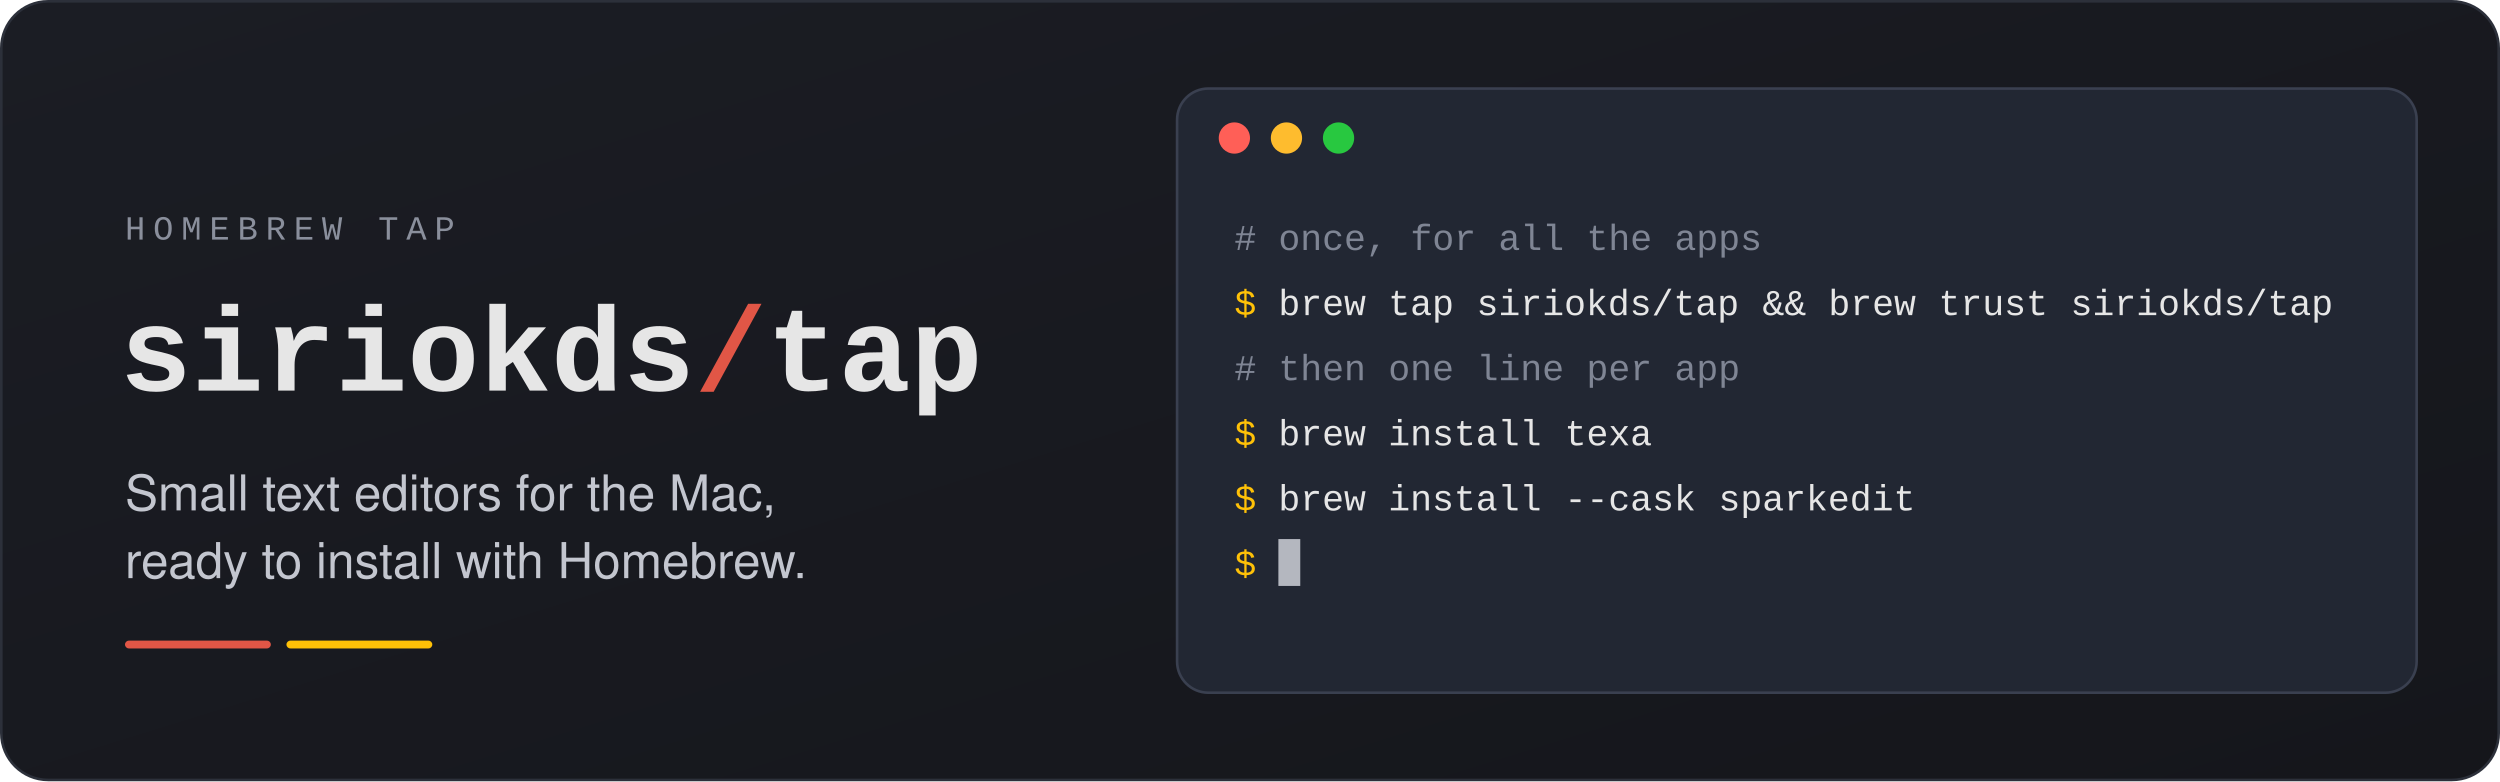
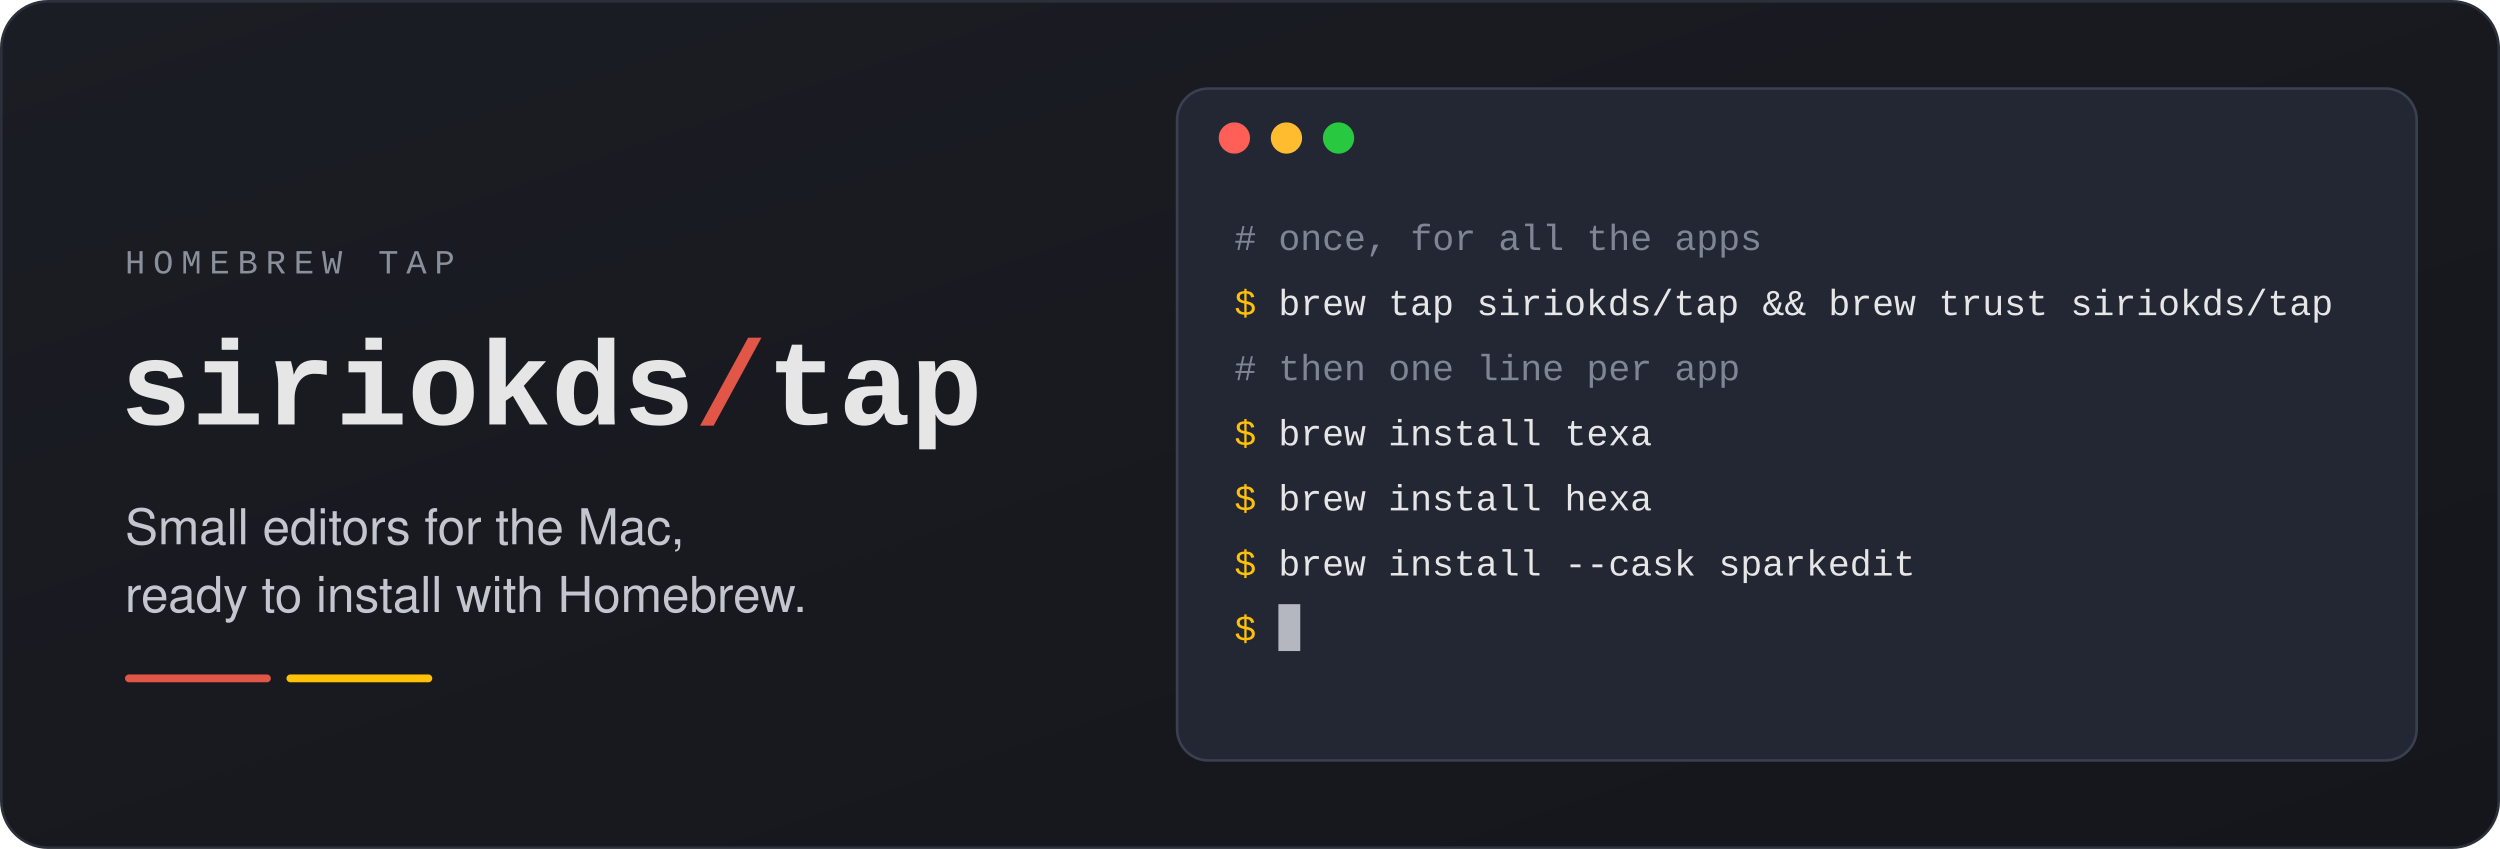
- <svg xmlns="http://www.w3.org/2000/svg" viewBox="0 0 960 300" width="960" height="300" role="img" aria-label="siriokds/tap: brew tap siriokds/tap, then brew install texa and brew install --cask sparkedit">
+ <svg xmlns="http://www.w3.org/2000/svg" viewBox="0 0 960 326" width="960" height="326" role="img" aria-label="siriokds/tap: brew tap siriokds/tap, then brew install texa, brew install hexa and brew install --cask sparkedit">
  <defs>
    <linearGradient id="g" x1="0" y1="0" x2="1" y2="1">
      <stop offset="0" stop-color="#1b1d24" />
      <stop offset="1" stop-color="#15161b" />
    </linearGradient>
  </defs>
-   <rect x="0.5" y="0.5" width="959" height="299" rx="18" fill="url(#g)" stroke="#2c303a" />
-   <text x="48" y="92" font-family="ui-monospace, SFMono-Regular, 'SF Mono', Menlo, Consolas, 'Liberation Mono', monospace" font-size="13" letter-spacing="3" fill="#8a8f9c">HOMEBREW TAP</text>
-   <text x="46" y="150" font-family="ui-monospace, SFMono-Regular, 'SF Mono', Menlo, Consolas, 'Liberation Mono', monospace" font-size="46" font-weight="700" fill="#e6e6e6">siriokds<tspan fill="#e15646">/</tspan>tap</text>
-   <text x="48" y="196" font-family="-apple-system, BlinkMacSystemFont, 'Segoe UI', Helvetica, Arial, sans-serif" font-size="19" fill="#c3c6cf">Small text editors for the Mac,</text>
-   <text x="48" y="222" font-family="-apple-system, BlinkMacSystemFont, 'Segoe UI', Helvetica, Arial, sans-serif" font-size="19" fill="#c3c6cf">ready to install with Homebrew.</text>
-   <rect x="48" y="246" width="56" height="3" rx="1.5" fill="#e15646" />
-   <rect x="110" y="246" width="56" height="3" rx="1.5" fill="#ffc107" />
-   <rect x="452" y="34" width="476" height="232" rx="12" fill="#222733" stroke="#3a4050" />
+   <rect x="0.5" y="0.5" width="959" height="325" rx="18" fill="url(#g)" stroke="#2c303a" />
+   <text x="48" y="105" font-family="ui-monospace, SFMono-Regular, 'SF Mono', Menlo, Consolas, 'Liberation Mono', monospace" font-size="13" letter-spacing="3" fill="#8a8f9c">HOMEBREW TAP</text>
+   <text x="46" y="163" font-family="ui-monospace, SFMono-Regular, 'SF Mono', Menlo, Consolas, 'Liberation Mono', monospace" font-size="46" font-weight="700" fill="#e6e6e6">siriokds<tspan fill="#e15646">/</tspan>tap</text>
+   <text x="48" y="209" font-family="-apple-system, BlinkMacSystemFont, 'Segoe UI', Helvetica, Arial, sans-serif" font-size="19" fill="#c3c6cf">Small editors for the Mac,</text>
+   <text x="48" y="235" font-family="-apple-system, BlinkMacSystemFont, 'Segoe UI', Helvetica, Arial, sans-serif" font-size="19" fill="#c3c6cf">ready to install with Homebrew.</text>
+   <rect x="48" y="259" width="56" height="3" rx="1.5" fill="#e15646" />
+   <rect x="110" y="259" width="56" height="3" rx="1.5" fill="#ffc107" />
+   <rect x="452" y="34" width="476" height="258" rx="12" fill="#222733" stroke="#3a4050" />
  <circle cx="474" cy="53" r="6" fill="#ff5f57" />
  <circle cx="494" cy="53" r="6" fill="#febc2e" />
  <circle cx="514" cy="53" r="6" fill="#28c840" />
  <g font-family="ui-monospace, SFMono-Regular, 'SF Mono', Menlo, Consolas, 'Liberation Mono', monospace" font-size="14" xml:space="preserve">
    <g>
      <text x="474.0" y="96" textLength="8.4" lengthAdjust="spacingAndGlyphs" fill="#7f8594">#</text>
      <text x="490.9" y="96" textLength="42.2" lengthAdjust="spacingAndGlyphs" fill="#7f8594">once,</text>
      <text x="541.6" y="96" textLength="25.3" lengthAdjust="spacingAndGlyphs" fill="#7f8594">for</text>
      <text x="575.4" y="96" textLength="25.3" lengthAdjust="spacingAndGlyphs" fill="#7f8594">all</text>
      <text x="609.2" y="96" textLength="25.3" lengthAdjust="spacingAndGlyphs" fill="#7f8594">the</text>
      <text x="643.0" y="96" textLength="33.8" lengthAdjust="spacingAndGlyphs" fill="#7f8594">apps</text>
-       <animate attributeName="opacity" values="0;0;1;1" keyTimes="0;0.061;0.081;1" dur="5.75s" fill="freeze" />
+       <animate attributeName="opacity" values="0;0;1;1" keyTimes="0;0.05;0.07;1" dur="6.96s" fill="freeze" />
    </g>
    <clipPath id="l1">
      <rect x="472" y="105" width="426.5" height="25">
-         <animate attributeName="width" values="0;0;426.5;426.5" keyTimes="0;0.104;0.409;1" dur="5.75s" fill="freeze" />
+         <animate attributeName="width" values="0;0;426.5;426.5" keyTimes="0;0.086;0.337;1" dur="6.96s" fill="freeze" />
      </rect>
    </clipPath>
    <g clip-path="url(#l1)">
      <text x="474.0" y="121" textLength="8.4" lengthAdjust="spacingAndGlyphs" fill="#ffc107">$</text>
      <text x="490.9" y="121" textLength="33.8" lengthAdjust="spacingAndGlyphs" fill="#e6e6e6">brew</text>
      <text x="533.1" y="121" textLength="25.3" lengthAdjust="spacingAndGlyphs" fill="#e6e6e6">tap</text>
      <text x="567.0" y="121" textLength="101.4" lengthAdjust="spacingAndGlyphs" fill="#e6e6e6">siriokds/tap</text>
      <text x="676.8" y="121" textLength="16.9" lengthAdjust="spacingAndGlyphs" fill="#e6e6e6">&amp;&amp;</text>
      <text x="702.1" y="121" textLength="33.8" lengthAdjust="spacingAndGlyphs" fill="#e6e6e6">brew</text>
      <text x="744.4" y="121" textLength="42.2" lengthAdjust="spacingAndGlyphs" fill="#e6e6e6">trust</text>
      <text x="795.1" y="121" textLength="101.4" lengthAdjust="spacingAndGlyphs" fill="#e6e6e6">siriokds/tap</text>
    </g>
    <g>
      <text x="474.0" y="146" textLength="8.4" lengthAdjust="spacingAndGlyphs" fill="#7f8594">#</text>
      <text x="490.9" y="146" textLength="33.8" lengthAdjust="spacingAndGlyphs" fill="#7f8594">then</text>
      <text x="533.1" y="146" textLength="25.3" lengthAdjust="spacingAndGlyphs" fill="#7f8594">one</text>
      <text x="567.0" y="146" textLength="33.8" lengthAdjust="spacingAndGlyphs" fill="#7f8594">line</text>
      <text x="609.2" y="146" textLength="25.3" lengthAdjust="spacingAndGlyphs" fill="#7f8594">per</text>
      <text x="643.0" y="146" textLength="25.3" lengthAdjust="spacingAndGlyphs" fill="#7f8594">app</text>
-       <animate attributeName="opacity" values="0;0;1;1" keyTimes="0;0.461;0.481;1" dur="5.75s" fill="freeze" />
+       <animate attributeName="opacity" values="0;0;1;1" keyTimes="0;0.381;0.401;1" dur="6.96s" fill="freeze" />
    </g>
    <clipPath id="l3">
      <rect x="472" y="155" width="164.5" height="25">
-         <animate attributeName="width" values="0;0;164.5;164.5" keyTimes="0;0.504;0.62;1" dur="5.75s" fill="freeze" />
+         <animate attributeName="width" values="0;0;164.5;164.5" keyTimes="0;0.416;0.512;1" dur="6.96s" fill="freeze" />
      </rect>
    </clipPath>
    <g clip-path="url(#l3)">
      <text x="474.0" y="171" textLength="8.4" lengthAdjust="spacingAndGlyphs" fill="#ffc107">$</text>
      <text x="490.9" y="171" textLength="33.8" lengthAdjust="spacingAndGlyphs" fill="#e6e6e6">brew</text>
      <text x="533.1" y="171" textLength="59.1" lengthAdjust="spacingAndGlyphs" fill="#e6e6e6">install</text>
      <text x="600.8" y="171" textLength="33.8" lengthAdjust="spacingAndGlyphs" fill="#e6e6e6">texa</text>
    </g>
    <clipPath id="l4">
-       <rect x="472" y="180" width="265.9" height="25">
-         <animate attributeName="width" values="0;0;265.9;265.9" keyTimes="0;0.716;0.904;1" dur="5.75s" fill="freeze" />
+       <rect x="472" y="180" width="164.5" height="25">
+         <animate attributeName="width" values="0;0;164.5;164.5" keyTimes="0;0.591;0.686;1" dur="6.96s" fill="freeze" />
      </rect>
    </clipPath>
    <g clip-path="url(#l4)">
      <text x="474.0" y="196" textLength="8.4" lengthAdjust="spacingAndGlyphs" fill="#ffc107">$</text>
      <text x="490.9" y="196" textLength="33.8" lengthAdjust="spacingAndGlyphs" fill="#e6e6e6">brew</text>
      <text x="533.1" y="196" textLength="59.1" lengthAdjust="spacingAndGlyphs" fill="#e6e6e6">install</text>
-       <text x="600.8" y="196" textLength="50.7" lengthAdjust="spacingAndGlyphs" fill="#e6e6e6">--cask</text>
-       <text x="659.9" y="196" textLength="76.0" lengthAdjust="spacingAndGlyphs" fill="#e6e6e6">sparkedit</text>
+       <text x="600.8" y="196" textLength="33.8" lengthAdjust="spacingAndGlyphs" fill="#e6e6e6">hexa</text>
+     </g>
+     <clipPath id="l5">
+       <rect x="472" y="205" width="265.9" height="25">
+         <animate attributeName="width" values="0;0;265.9;265.9" keyTimes="0;0.765;0.921;1" dur="6.96s" fill="freeze" />
+       </rect>
+     </clipPath>
+     <g clip-path="url(#l5)">
+       <text x="474.0" y="221" textLength="8.4" lengthAdjust="spacingAndGlyphs" fill="#ffc107">$</text>
+       <text x="490.9" y="221" textLength="33.8" lengthAdjust="spacingAndGlyphs" fill="#e6e6e6">brew</text>
+       <text x="533.1" y="221" textLength="59.1" lengthAdjust="spacingAndGlyphs" fill="#e6e6e6">install</text>
+       <text x="600.8" y="221" textLength="50.7" lengthAdjust="spacingAndGlyphs" fill="#e6e6e6">--cask</text>
+       <text x="659.9" y="221" textLength="76.0" lengthAdjust="spacingAndGlyphs" fill="#e6e6e6">sparkedit</text>
    </g>
    <g>
-       <animate attributeName="opacity" values="0;0;1;1" keyTimes="0;0.98;0.99;1" dur="5.75s" fill="freeze" />
-       <text x="474" y="221" fill="#ffc107">$</text>
-       <rect x="490.9" y="207" width="8.4" height="18" fill="#b4b7bf">
+       <animate attributeName="opacity" values="0;0;1;1" keyTimes="0;0.98;0.99;1" dur="6.96s" fill="freeze" />
+       <text x="474" y="246" fill="#ffc107">$</text>
+       <rect x="490.9" y="232" width="8.4" height="18" fill="#b4b7bf">
        <animate attributeName="opacity" values="1;1;0;0" keyTimes="0;0.5;0.5;1" dur="1.2s" repeatCount="indefinite" />
      </rect>
    </g>
  </g>
</svg>
